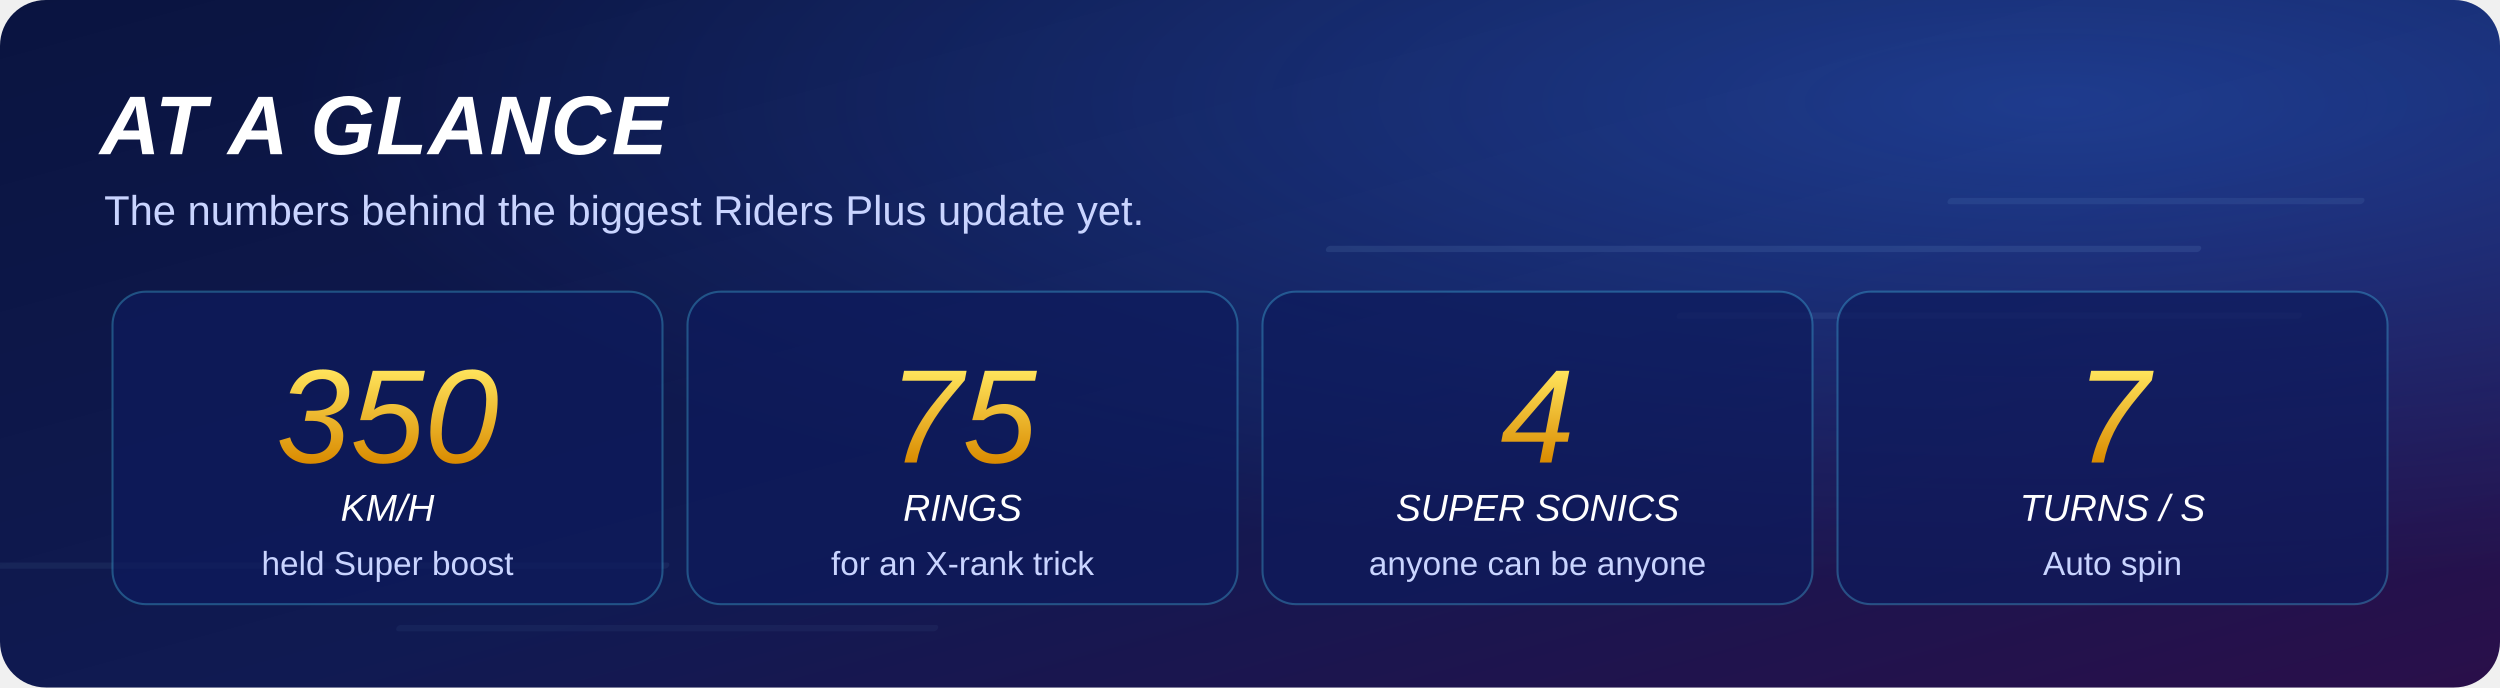
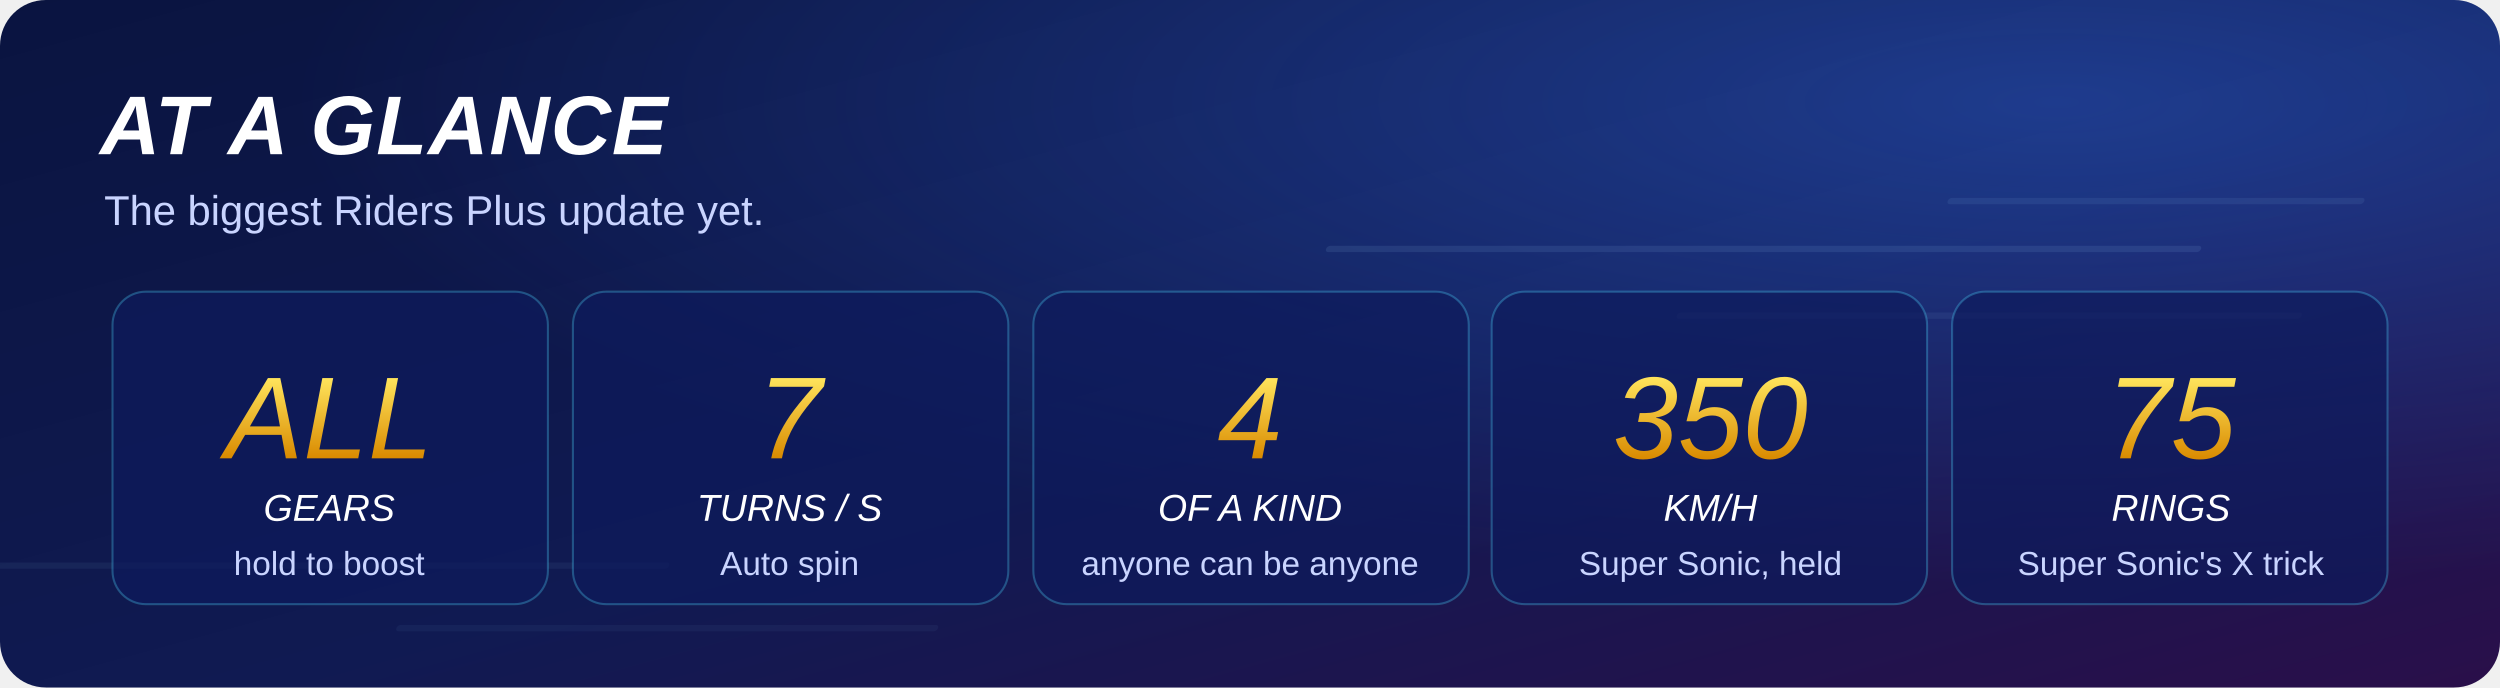
- <svg xmlns="http://www.w3.org/2000/svg" width="1200" height="330" viewBox="0 0 1200 330" role="img" aria-label="AT A GLANCE. The numbers behind the biggest Riders Plus update yet.">
+ <svg xmlns="http://www.w3.org/2000/svg" width="1200" height="330" viewBox="0 0 1200 330" role="img" aria-label="AT A GLANCE. The biggest Riders Plus update yet.">
  <defs>
    <linearGradient id="bg" x1="0" y1="0" x2="1" y2="1">
      <stop offset="0" stop-color="#0a1440" />
      <stop offset="0.55" stop-color="#101a52" />
      <stop offset="1" stop-color="#2a0f4a" />
    </linearGradient>
    <radialGradient id="glow" cx="0.82" cy="0.15" r="0.7">
      <stop offset="0" stop-color="#3a7bff" stop-opacity="0.35" />
      <stop offset="1" stop-color="#3a7bff" stop-opacity="0" />
    </radialGradient>
    <linearGradient id="gold" x1="0" y1="0" x2="0" y2="1">
      <stop offset="0" stop-color="#ffe45c" />
      <stop offset="1" stop-color="#d98a00" />
    </linearGradient>
    <linearGradient id="goldx" x1="0" y1="0" x2="0" y2="1">
      <stop offset="0" stop-color="#fff6b0" />
      <stop offset="0.5" stop-color="#ffd23f" />
      <stop offset="1" stop-color="#ff8a1a" />
    </linearGradient>
    <filter id="soft" x="-40%" y="-40%" width="180%" height="180%">
      <feGaussianBlur stdDeviation="10" />
    </filter>
  </defs>
  <rect width="1200" height="330" rx="22" fill="url(#bg)" />
  <rect width="1200" height="330" rx="22" fill="url(#glow)" />
  <rect x="680" y="118" width="420" height="3" rx="1.5" fill="#9fd8ff" opacity="0.1" transform="skewX(-20)" />
  <rect x="860" y="150" width="300" height="3" rx="1.5" fill="#9fd8ff" opacity="0.07" transform="skewX(-20)" />
  <rect x="40" y="270" width="380" height="3" rx="1.5" fill="#9fd8ff" opacity="0.06" transform="skewX(-20)" />
  <rect x="300" y="300" width="260" height="3" rx="1.5" fill="#9fd8ff" opacity="0.05" transform="skewX(-20)" />
  <rect x="970" y="95" width="200" height="3" rx="1.5" fill="#9fd8ff" opacity="0.08" transform="skewX(-20)" />
  <text x="48" y="74" font-family="'Arial Black', 'Segoe UI Black', Impact, 'Helvetica Neue', Arial, sans-serif" font-size="40" font-style="italic" font-weight="900" fill="#ffffff" letter-spacing="0.5">AT A GLANCE</text>
-   <text x="50" y="108" font-family="'Segoe UI', 'Helvetica Neue', Arial, sans-serif" font-size="20" fill="#c9d4ff">The numbers behind the biggest Riders Plus update yet.</text>
-   <rect x="54" y="140" width="264" height="150" rx="16" fill="#0d1a5c" fill-opacity="0.7" stroke="#4fd8ff" stroke-opacity="0.3" />
-   <text x="186" y="222" text-anchor="middle" font-family="'Arial Black', 'Segoe UI Black', Impact, 'Helvetica Neue', Arial, sans-serif" font-size="64" font-style="italic" fill="url(#gold)">350</text>
-   <text x="186" y="250" text-anchor="middle" font-family="'Arial Black', 'Segoe UI Black', Impact, 'Helvetica Neue', Arial, sans-serif" font-size="18" font-style="italic" fill="#ffffff">KM/H</text>
-   <text x="186" y="276" text-anchor="middle" font-family="'Segoe UI', 'Helvetica Neue', Arial, sans-serif" font-size="16" fill="#c9d4ff">held Super boost</text>
-   <rect x="330" y="140" width="264" height="150" rx="16" fill="#0d1a5c" fill-opacity="0.7" stroke="#4fd8ff" stroke-opacity="0.3" />
-   <text x="462" y="222" text-anchor="middle" font-family="'Arial Black', 'Segoe UI Black', Impact, 'Helvetica Neue', Arial, sans-serif" font-size="64" font-style="italic" fill="url(#gold)">75</text>
-   <text x="462" y="250" text-anchor="middle" font-family="'Arial Black', 'Segoe UI Black', Impact, 'Helvetica Neue', Arial, sans-serif" font-size="18" font-style="italic" fill="#ffffff">RINGS</text>
-   <text x="462" y="276" text-anchor="middle" font-family="'Segoe UI', 'Helvetica Neue', Arial, sans-serif" font-size="16" fill="#c9d4ff">for an X-rank trick</text>
-   <rect x="606" y="140" width="264" height="150" rx="16" fill="#0d1a5c" fill-opacity="0.7" stroke="#4fd8ff" stroke-opacity="0.3" />
-   <text x="738" y="222" text-anchor="middle" font-family="'Arial Black', 'Segoe UI Black', Impact, 'Helvetica Neue', Arial, sans-serif" font-size="64" font-style="italic" fill="url(#gold)">4</text>
-   <text x="738" y="250" text-anchor="middle" font-family="'Arial Black', 'Segoe UI Black', Impact, 'Helvetica Neue', Arial, sans-serif" font-size="18" font-style="italic" fill="#ffffff">SUPER SONICS</text>
-   <text x="738" y="276" text-anchor="middle" font-family="'Segoe UI', 'Helvetica Neue', Arial, sans-serif" font-size="16" fill="#c9d4ff">anyone can be anyone</text>
-   <rect x="882" y="140" width="264" height="150" rx="16" fill="#0d1a5c" fill-opacity="0.7" stroke="#4fd8ff" stroke-opacity="0.3" />
-   <text x="1014" y="222" text-anchor="middle" font-family="'Arial Black', 'Segoe UI Black', Impact, 'Helvetica Neue', Arial, sans-serif" font-size="64" font-style="italic" fill="url(#gold)">7</text>
-   <text x="1014" y="250" text-anchor="middle" font-family="'Arial Black', 'Segoe UI Black', Impact, 'Helvetica Neue', Arial, sans-serif" font-size="18" font-style="italic" fill="#ffffff">TURNS / S</text>
-   <text x="1014" y="276" text-anchor="middle" font-family="'Segoe UI', 'Helvetica Neue', Arial, sans-serif" font-size="16" fill="#c9d4ff">Auto spin</text>
+   <text x="50" y="108" font-family="'Segoe UI', 'Helvetica Neue', Arial, sans-serif" font-size="20" fill="#c9d4ff">The biggest Riders Plus update yet.</text>
+   <rect x="54" y="140" width="209" height="150" rx="16" fill="#0d1a5c" fill-opacity="0.7" stroke="#4fd8ff" stroke-opacity="0.3" />
+   <text x="158" y="220" text-anchor="middle" font-family="'Arial Black', 'Segoe UI Black', Impact, 'Helvetica Neue', Arial, sans-serif" font-size="56" font-style="italic" fill="url(#gold)">ALL</text>
+   <text x="158" y="250" text-anchor="middle" font-family="'Arial Black', 'Segoe UI Black', Impact, 'Helvetica Neue', Arial, sans-serif" font-size="18" font-style="italic" fill="#ffffff">GEARS</text>
+   <text x="158" y="276" text-anchor="middle" font-family="'Segoe UI', 'Helvetica Neue', Arial, sans-serif" font-size="16" fill="#c9d4ff">hold to boost</text>
+   <rect x="275" y="140" width="209" height="150" rx="16" fill="#0d1a5c" fill-opacity="0.7" stroke="#4fd8ff" stroke-opacity="0.3" />
+   <text x="379" y="220" text-anchor="middle" font-family="'Arial Black', 'Segoe UI Black', Impact, 'Helvetica Neue', Arial, sans-serif" font-size="56" font-style="italic" fill="url(#gold)">7</text>
+   <text x="379" y="250" text-anchor="middle" font-family="'Arial Black', 'Segoe UI Black', Impact, 'Helvetica Neue', Arial, sans-serif" font-size="18" font-style="italic" fill="#ffffff">TURNS / S</text>
+   <text x="379" y="276" text-anchor="middle" font-family="'Segoe UI', 'Helvetica Neue', Arial, sans-serif" font-size="16" fill="#c9d4ff">Auto spin</text>
+   <rect x="496" y="140" width="209" height="150" rx="16" fill="#0d1a5c" fill-opacity="0.7" stroke="#4fd8ff" stroke-opacity="0.3" />
+   <text x="600" y="220" text-anchor="middle" font-family="'Arial Black', 'Segoe UI Black', Impact, 'Helvetica Neue', Arial, sans-serif" font-size="56" font-style="italic" fill="url(#gold)">4</text>
+   <text x="600" y="250" text-anchor="middle" font-family="'Arial Black', 'Segoe UI Black', Impact, 'Helvetica Neue', Arial, sans-serif" font-size="18" font-style="italic" fill="#ffffff">OF A KIND</text>
+   <text x="600" y="276" text-anchor="middle" font-family="'Segoe UI', 'Helvetica Neue', Arial, sans-serif" font-size="16" fill="#c9d4ff">anyone can be anyone</text>
+   <rect x="716" y="140" width="209" height="150" rx="16" fill="#0d1a5c" fill-opacity="0.7" stroke="#4fd8ff" stroke-opacity="0.3" />
+   <text x="821" y="220" text-anchor="middle" font-family="'Arial Black', 'Segoe UI Black', Impact, 'Helvetica Neue', Arial, sans-serif" font-size="56" font-style="italic" fill="url(#gold)">350</text>
+   <text x="821" y="250" text-anchor="middle" font-family="'Arial Black', 'Segoe UI Black', Impact, 'Helvetica Neue', Arial, sans-serif" font-size="18" font-style="italic" fill="#ffffff">KM/H</text>
+   <text x="821" y="276" text-anchor="middle" font-family="'Segoe UI', 'Helvetica Neue', Arial, sans-serif" font-size="16" fill="#c9d4ff">Super Sonic, held</text>
+   <rect x="937" y="140" width="209" height="150" rx="16" fill="#0d1a5c" fill-opacity="0.7" stroke="#4fd8ff" stroke-opacity="0.3" />
+   <text x="1042" y="220" text-anchor="middle" font-family="'Arial Black', 'Segoe UI Black', Impact, 'Helvetica Neue', Arial, sans-serif" font-size="56" font-style="italic" fill="url(#gold)">75</text>
+   <text x="1042" y="250" text-anchor="middle" font-family="'Arial Black', 'Segoe UI Black', Impact, 'Helvetica Neue', Arial, sans-serif" font-size="18" font-style="italic" fill="#ffffff">RINGS</text>
+   <text x="1042" y="276" text-anchor="middle" font-family="'Segoe UI', 'Helvetica Neue', Arial, sans-serif" font-size="16" fill="#c9d4ff">Super Sonic's X trick</text>
</svg>
